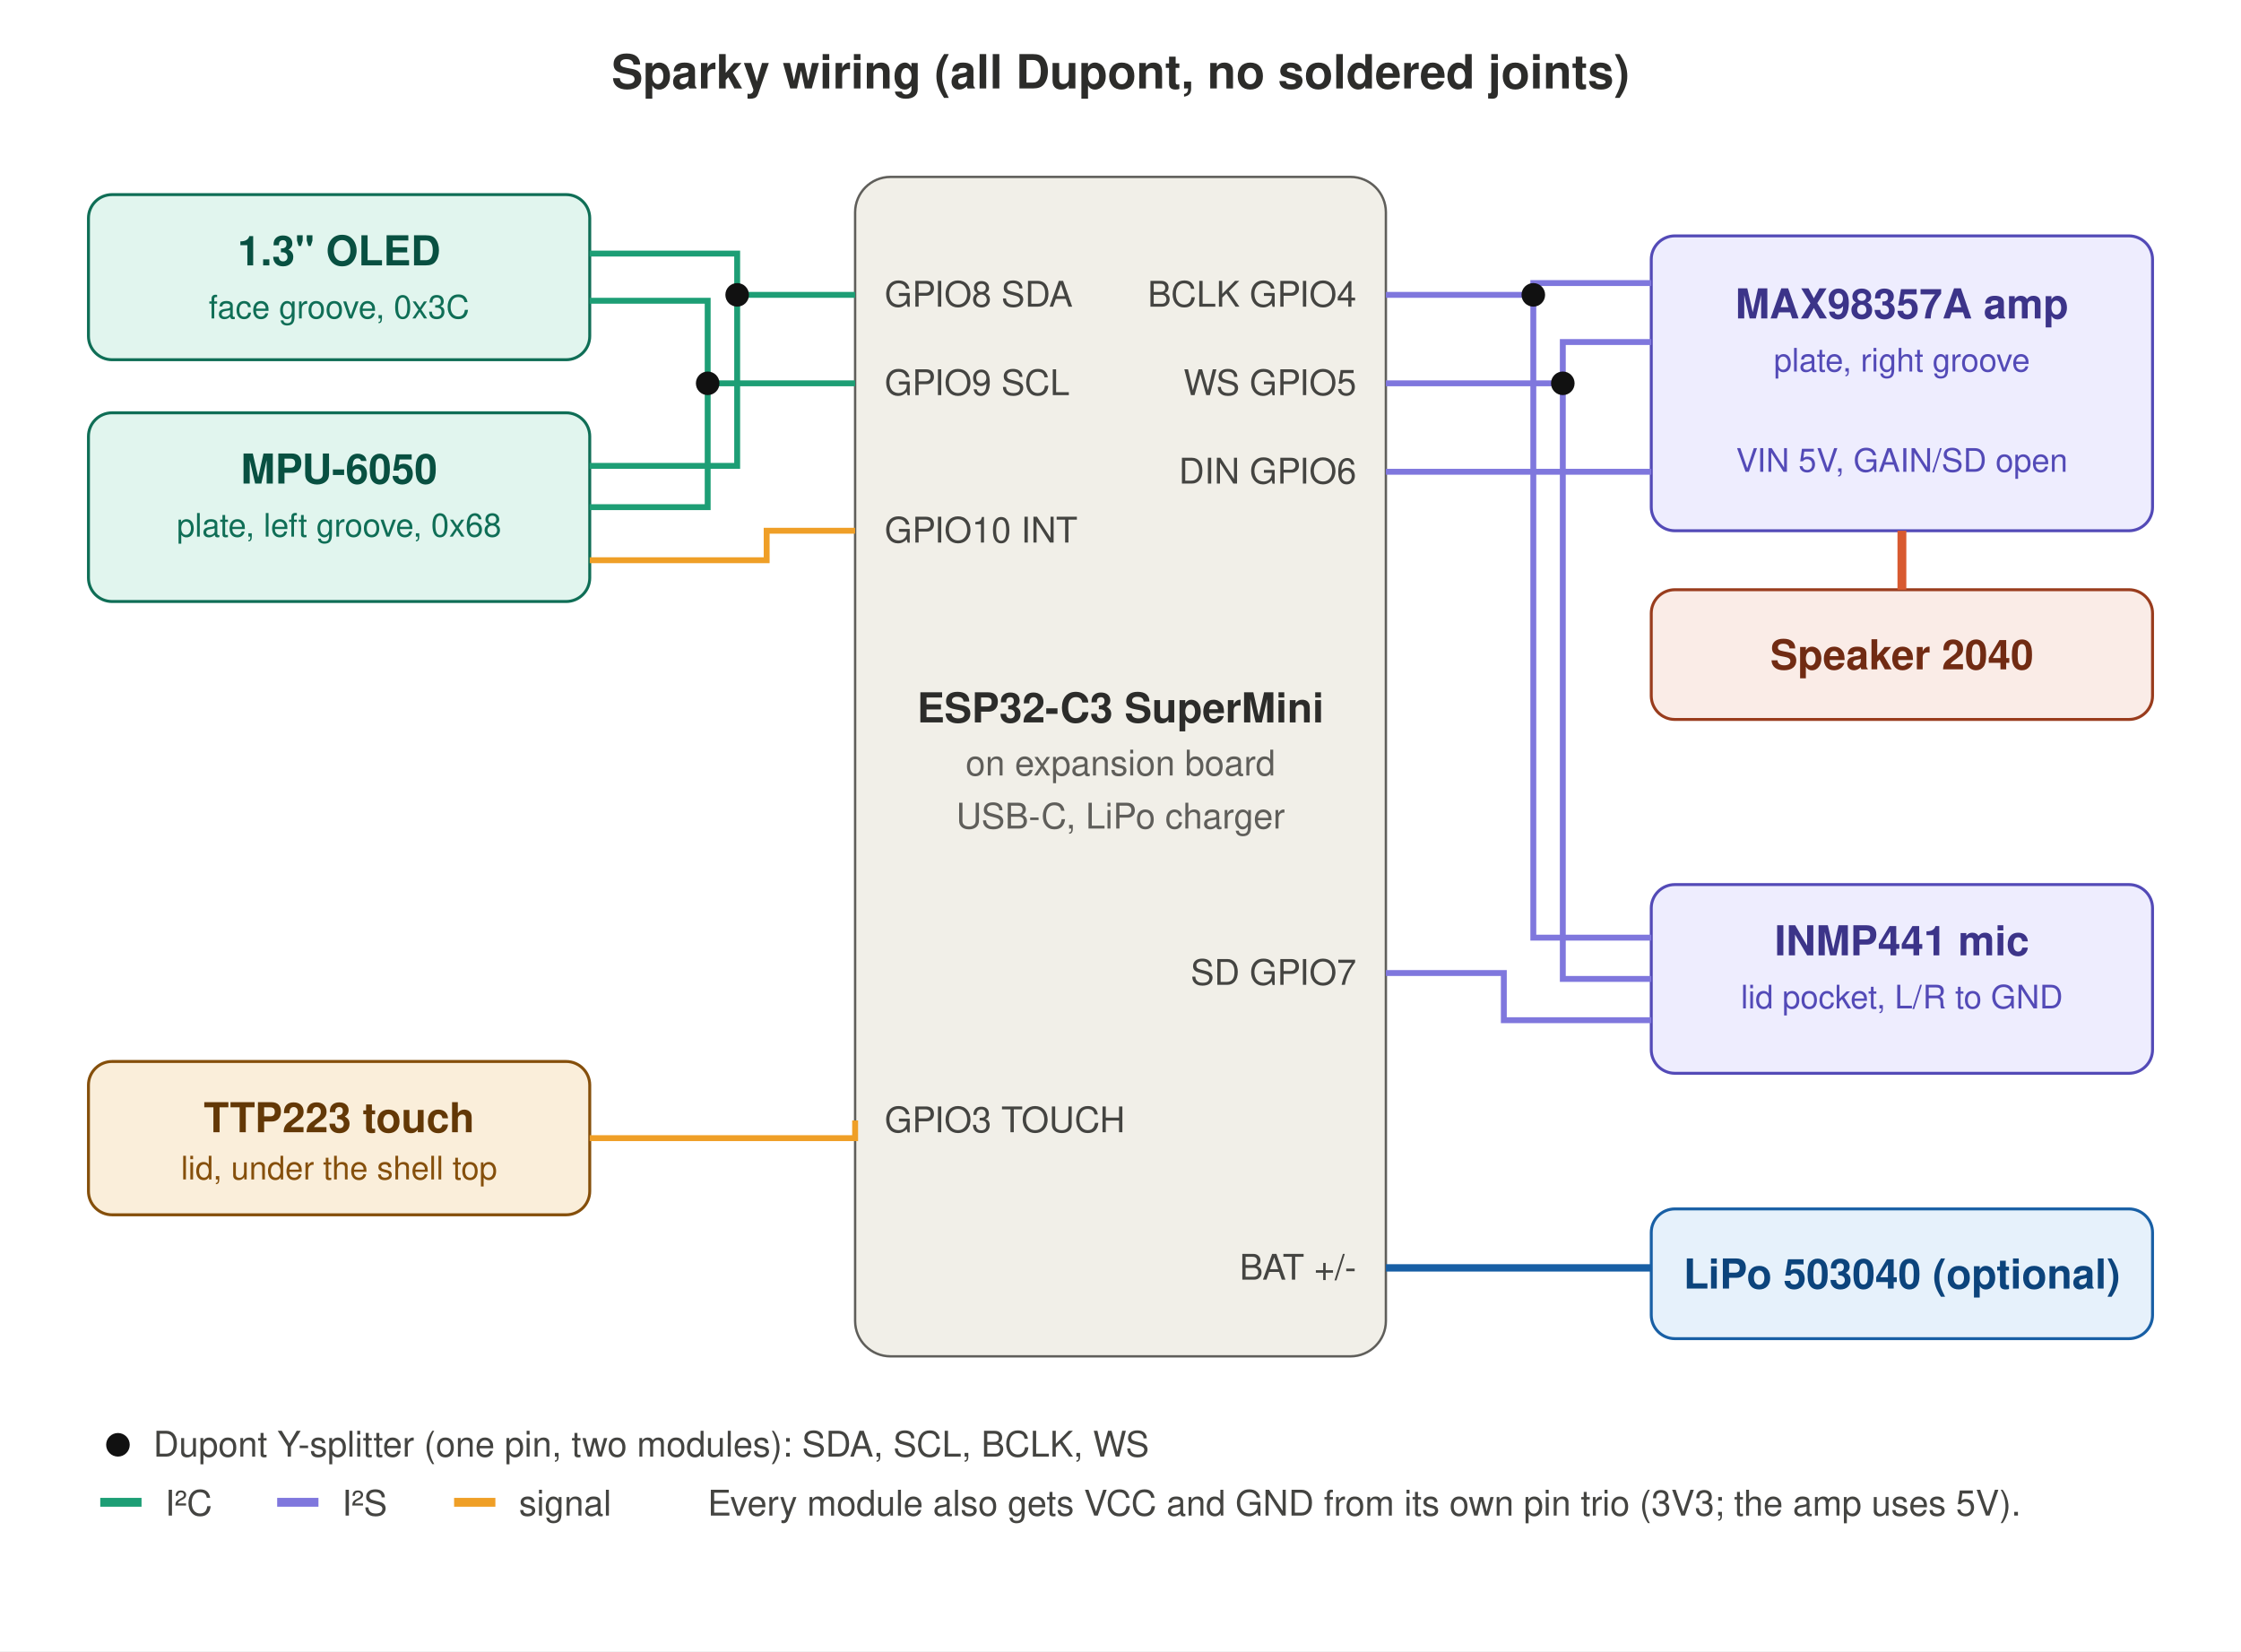
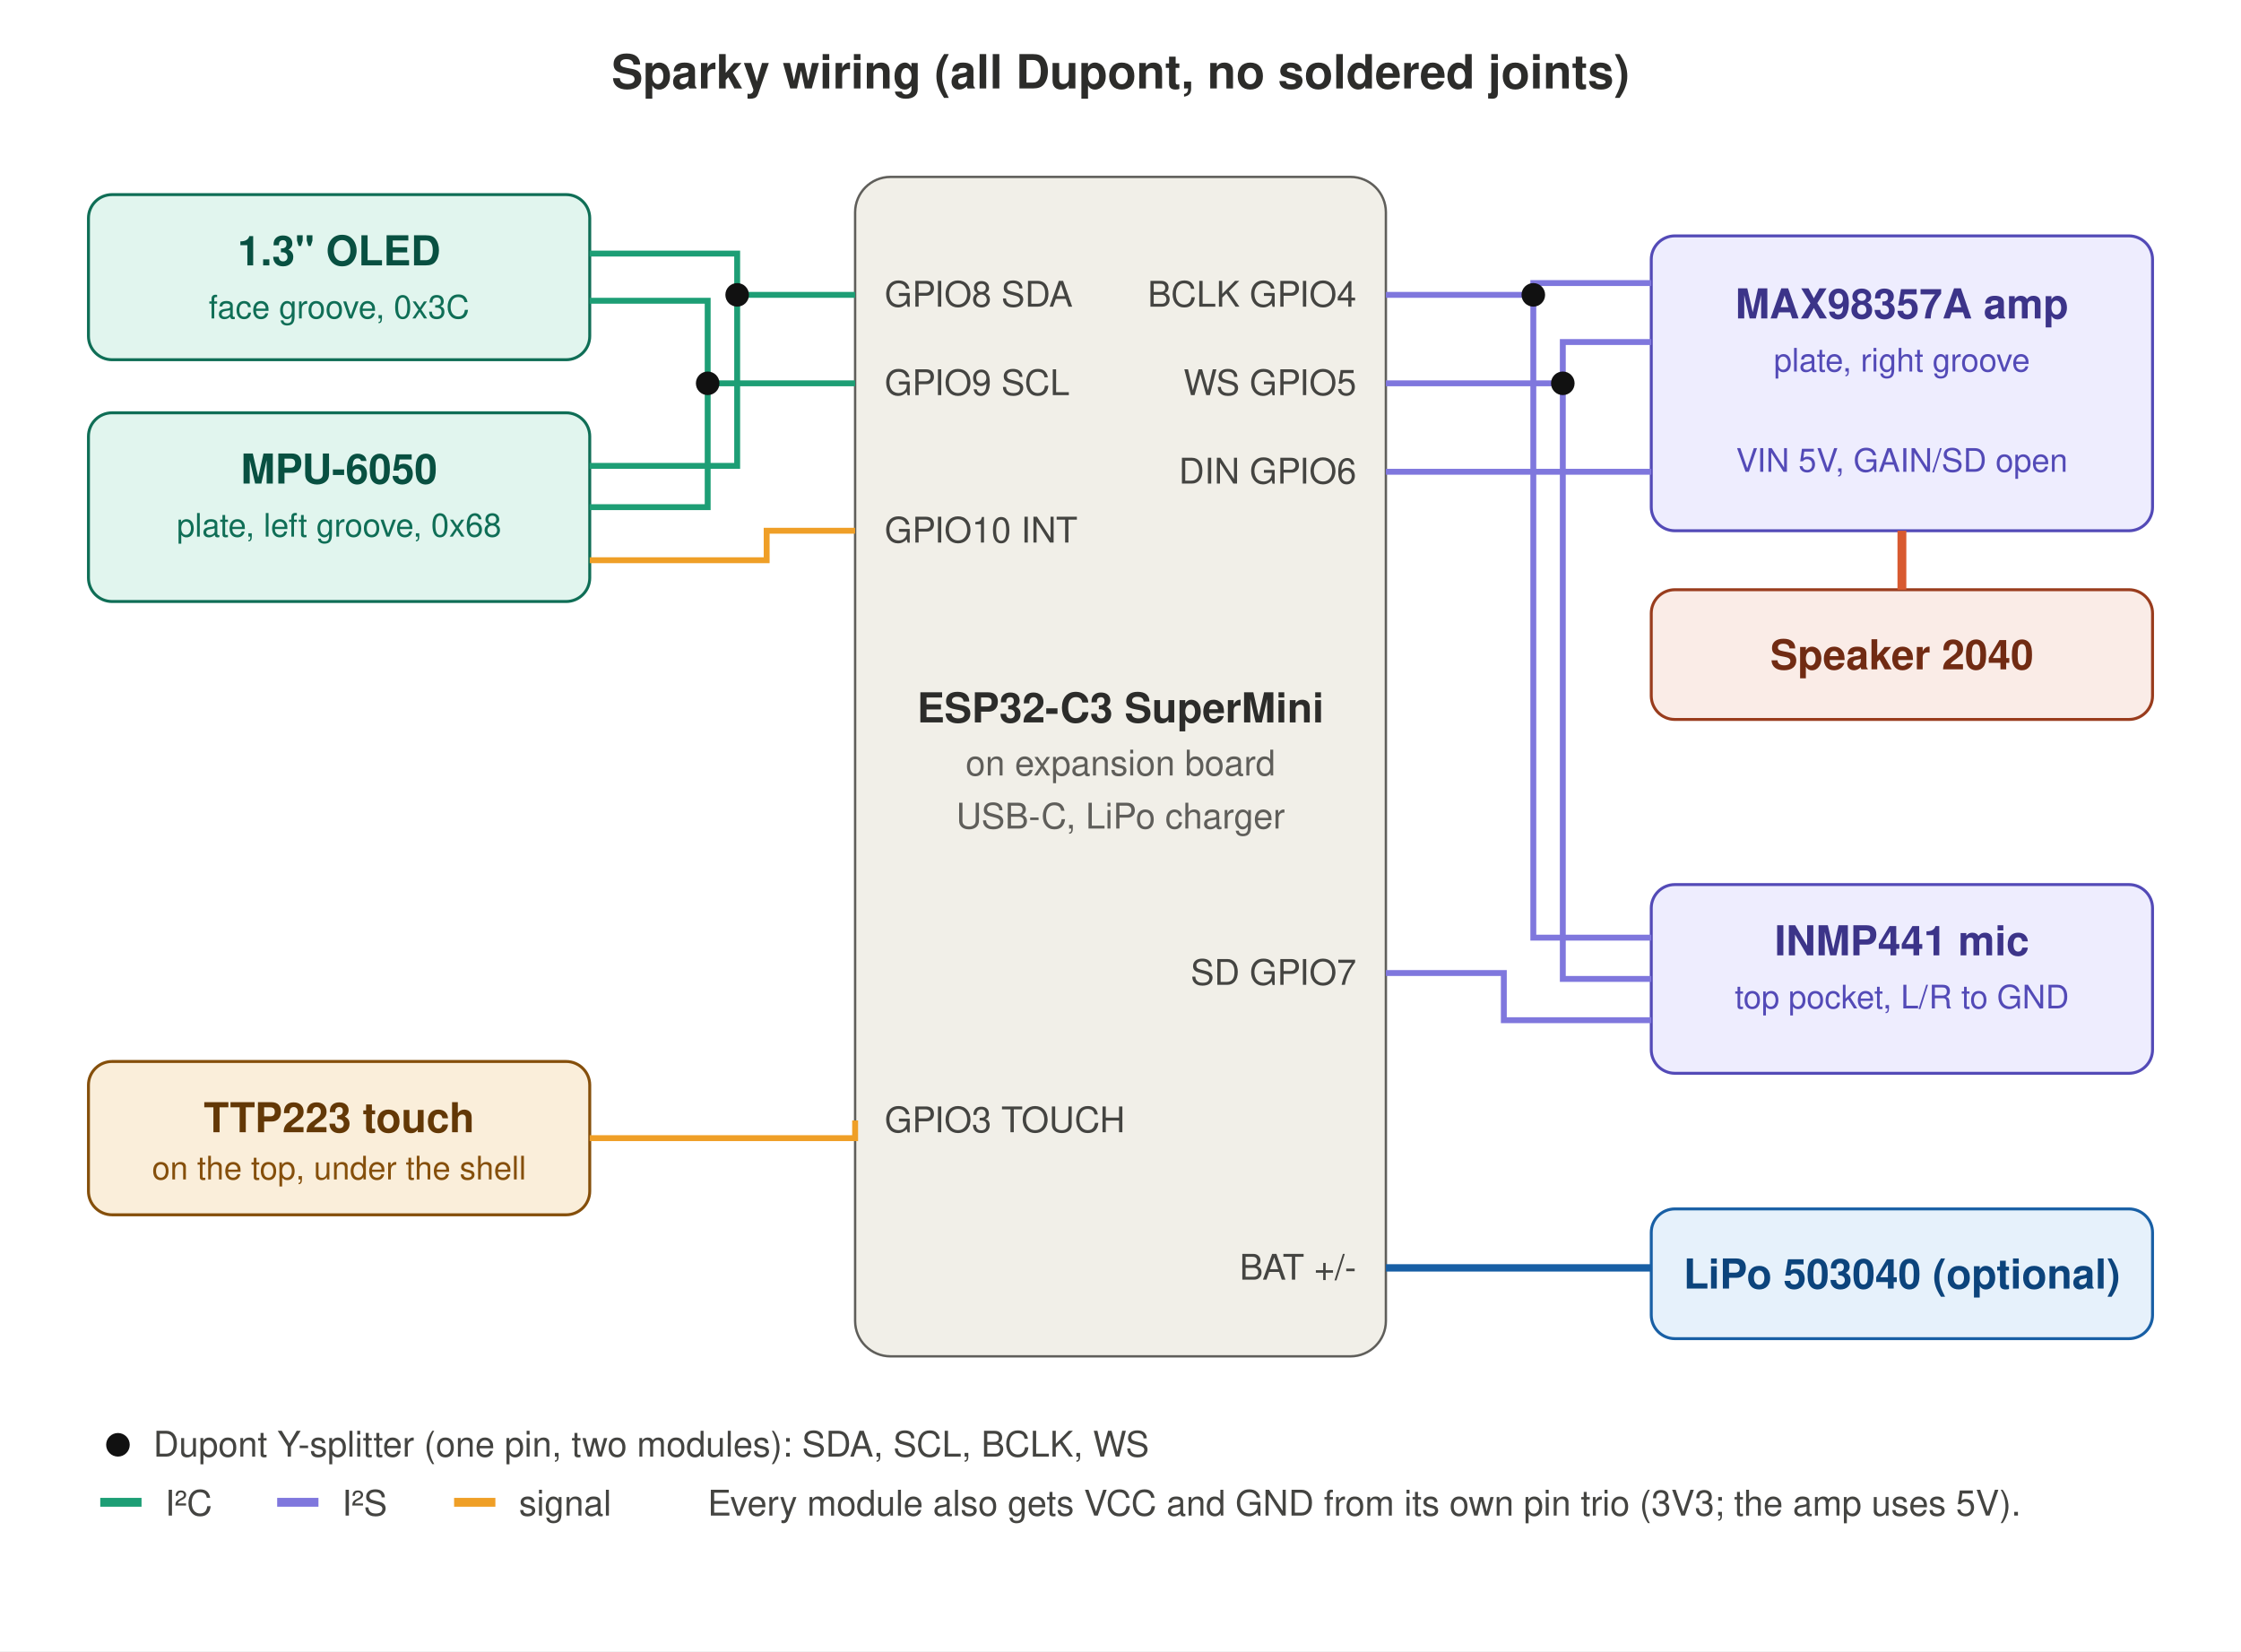
<svg xmlns="http://www.w3.org/2000/svg" viewBox="0 0 760 560" font-family="Helvetica, Arial, sans-serif">
  <rect width="760" height="560" fill="#ffffff" />
  <text x="380" y="30" text-anchor="middle" font-size="16" font-weight="bold" fill="#2C2C2A">Sparky wiring (all Dupont, no soldered joints)</text>
  <rect x="290" y="60" width="180" height="400" rx="12" fill="#F1EFE8" stroke="#5F5E5A" stroke-width="0.8" />
  <text x="380" y="245" text-anchor="middle" font-size="14" font-weight="bold" fill="#2C2C2A">ESP32-C3 SuperMini</text>
  <text x="380" y="263" text-anchor="middle" font-size="12" fill="#5F5E5A">on expansion board</text>
  <text x="380" y="281" text-anchor="middle" font-size="12" fill="#5F5E5A">USB-C, LiPo charger</text>
  <g font-size="12" fill="#444441">
    <text x="300" y="104">GPIO8 SDA</text>
    <text x="300" y="134">GPIO9 SCL</text>
    <text x="300" y="184">GPIO10 INT</text>
    <text x="300" y="384">GPIO3 TOUCH</text>
    <text x="460" y="104" text-anchor="end">BCLK GPIO4</text>
    <text x="460" y="134" text-anchor="end">WS GPIO5</text>
    <text x="460" y="164" text-anchor="end">DIN GPIO6</text>
    <text x="460" y="334" text-anchor="end">SD GPIO7</text>
    <text x="460" y="434" text-anchor="end">BAT +/-</text>
  </g>
  <g font-size="14" font-weight="bold">
    <rect x="30" y="66" width="170" height="56" rx="8" fill="#E1F5EE" stroke="#0F6E56" />
    <text x="115" y="90" text-anchor="middle" fill="#085041">1.3" OLED</text>
    <text x="115" y="108" text-anchor="middle" font-size="11" font-weight="normal" fill="#0F6E56">face groove, 0x3C</text>
    <rect x="30" y="140" width="170" height="64" rx="8" fill="#E1F5EE" stroke="#0F6E56" />
    <text x="115" y="164" text-anchor="middle" fill="#085041">MPU-6050</text>
    <text x="115" y="182" text-anchor="middle" font-size="11" font-weight="normal" fill="#0F6E56">plate, left groove, 0x68</text>
    <rect x="30" y="360" width="170" height="52" rx="8" fill="#FAEEDA" stroke="#854F0B" />
    <text x="115" y="384" text-anchor="middle" fill="#633806">TTP223 touch</text>
-     <text x="115" y="400" text-anchor="middle" font-size="11" font-weight="normal" fill="#854F0B">lid, under the shell top</text>
+     <text x="115" y="400" text-anchor="middle" font-size="11" font-weight="normal" fill="#854F0B">on the top, under the shell</text>
  </g>
  <g font-size="14" font-weight="bold">
    <rect x="560" y="80" width="170" height="100" rx="8" fill="#EEEDFE" stroke="#534AB7" />
    <text x="645" y="108" text-anchor="middle" fill="#3C3489">MAX98357A amp</text>
    <text x="645" y="126" text-anchor="middle" font-size="11" font-weight="normal" fill="#534AB7">plate, right groove</text>
    <text x="645" y="160" text-anchor="middle" font-size="11" font-weight="normal" fill="#534AB7">VIN 5V, GAIN/SD open</text>
    <rect x="560" y="300" width="170" height="64" rx="8" fill="#EEEDFE" stroke="#534AB7" />
    <text x="645" y="324" text-anchor="middle" fill="#3C3489">INMP441 mic</text>
-     <text x="645" y="342" text-anchor="middle" font-size="11" font-weight="normal" fill="#534AB7">lid pocket, L/R to GND</text>
+     <text x="645" y="342" text-anchor="middle" font-size="11" font-weight="normal" fill="#534AB7">top pocket, L/R to GND</text>
    <rect x="560" y="200" width="170" height="44" rx="8" fill="#FAECE7" stroke="#993C1D" />
    <text x="645" y="227" text-anchor="middle" fill="#712B13">Speaker 2040</text>
    <rect x="560" y="410" width="170" height="44" rx="8" fill="#E6F1FB" stroke="#185FA5" />
    <text x="645" y="437" text-anchor="middle" fill="#0C447C">LiPo 503040 (optional)</text>
  </g>
  <g stroke="#1D9E75" stroke-width="2" fill="none">
    <path d="M200 86 H250 V100 H290" />
    <path d="M200 102 H240 V130 H290" />
    <path d="M200 158 H250 V100" />
    <path d="M200 172 H240 V130" />
  </g>
  <circle cx="250" cy="100" r="4" fill="#111" />
  <circle cx="240" cy="130" r="4" fill="#111" />
  <path d="M200 190 H260 V180 H290" stroke="#EF9F27" stroke-width="2" fill="none" />
  <path d="M200 386 H290 V380" stroke="#EF9F27" stroke-width="2" fill="none" />
  <g stroke="#7F77DD" stroke-width="2" fill="none">
    <path d="M470 100 H520 V96 H560" />
    <path d="M470 130 H530 V116 H560" />
    <path d="M470 160 H560" />
    <path d="M520 100 V318 H560" />
    <path d="M530 130 V332 H560" />
    <path d="M470 330 H510 V346 H560" />
  </g>
  <circle cx="520" cy="100" r="4" fill="#111" />
  <circle cx="530" cy="130" r="4" fill="#111" />
  <path d="M645 180 V200" stroke="#D85A30" stroke-width="3" fill="none" />
  <path d="M470 430 H560" stroke="#185FA5" stroke-width="2.5" fill="none" />
  <g font-size="12" fill="#444441">
    <circle cx="40" cy="490" r="4" fill="#111" />
    <text x="52" y="494">Dupont Y-splitter (one pin, two modules): SDA, SCL, BCLK, WS</text>
    <rect x="34" y="508" width="14" height="3" fill="#1D9E75" />
    <text x="56" y="514">I²C</text>
    <rect x="94" y="508" width="14" height="3" fill="#7F77DD" />
    <text x="116" y="514">I²S</text>
    <rect x="154" y="508" width="14" height="3" fill="#EF9F27" />
    <text x="176" y="514">signal</text>
    <text x="240" y="514">Every module also gets VCC and GND from its own pin trio (3V3; the amp uses 5V).</text>
  </g>
</svg>
